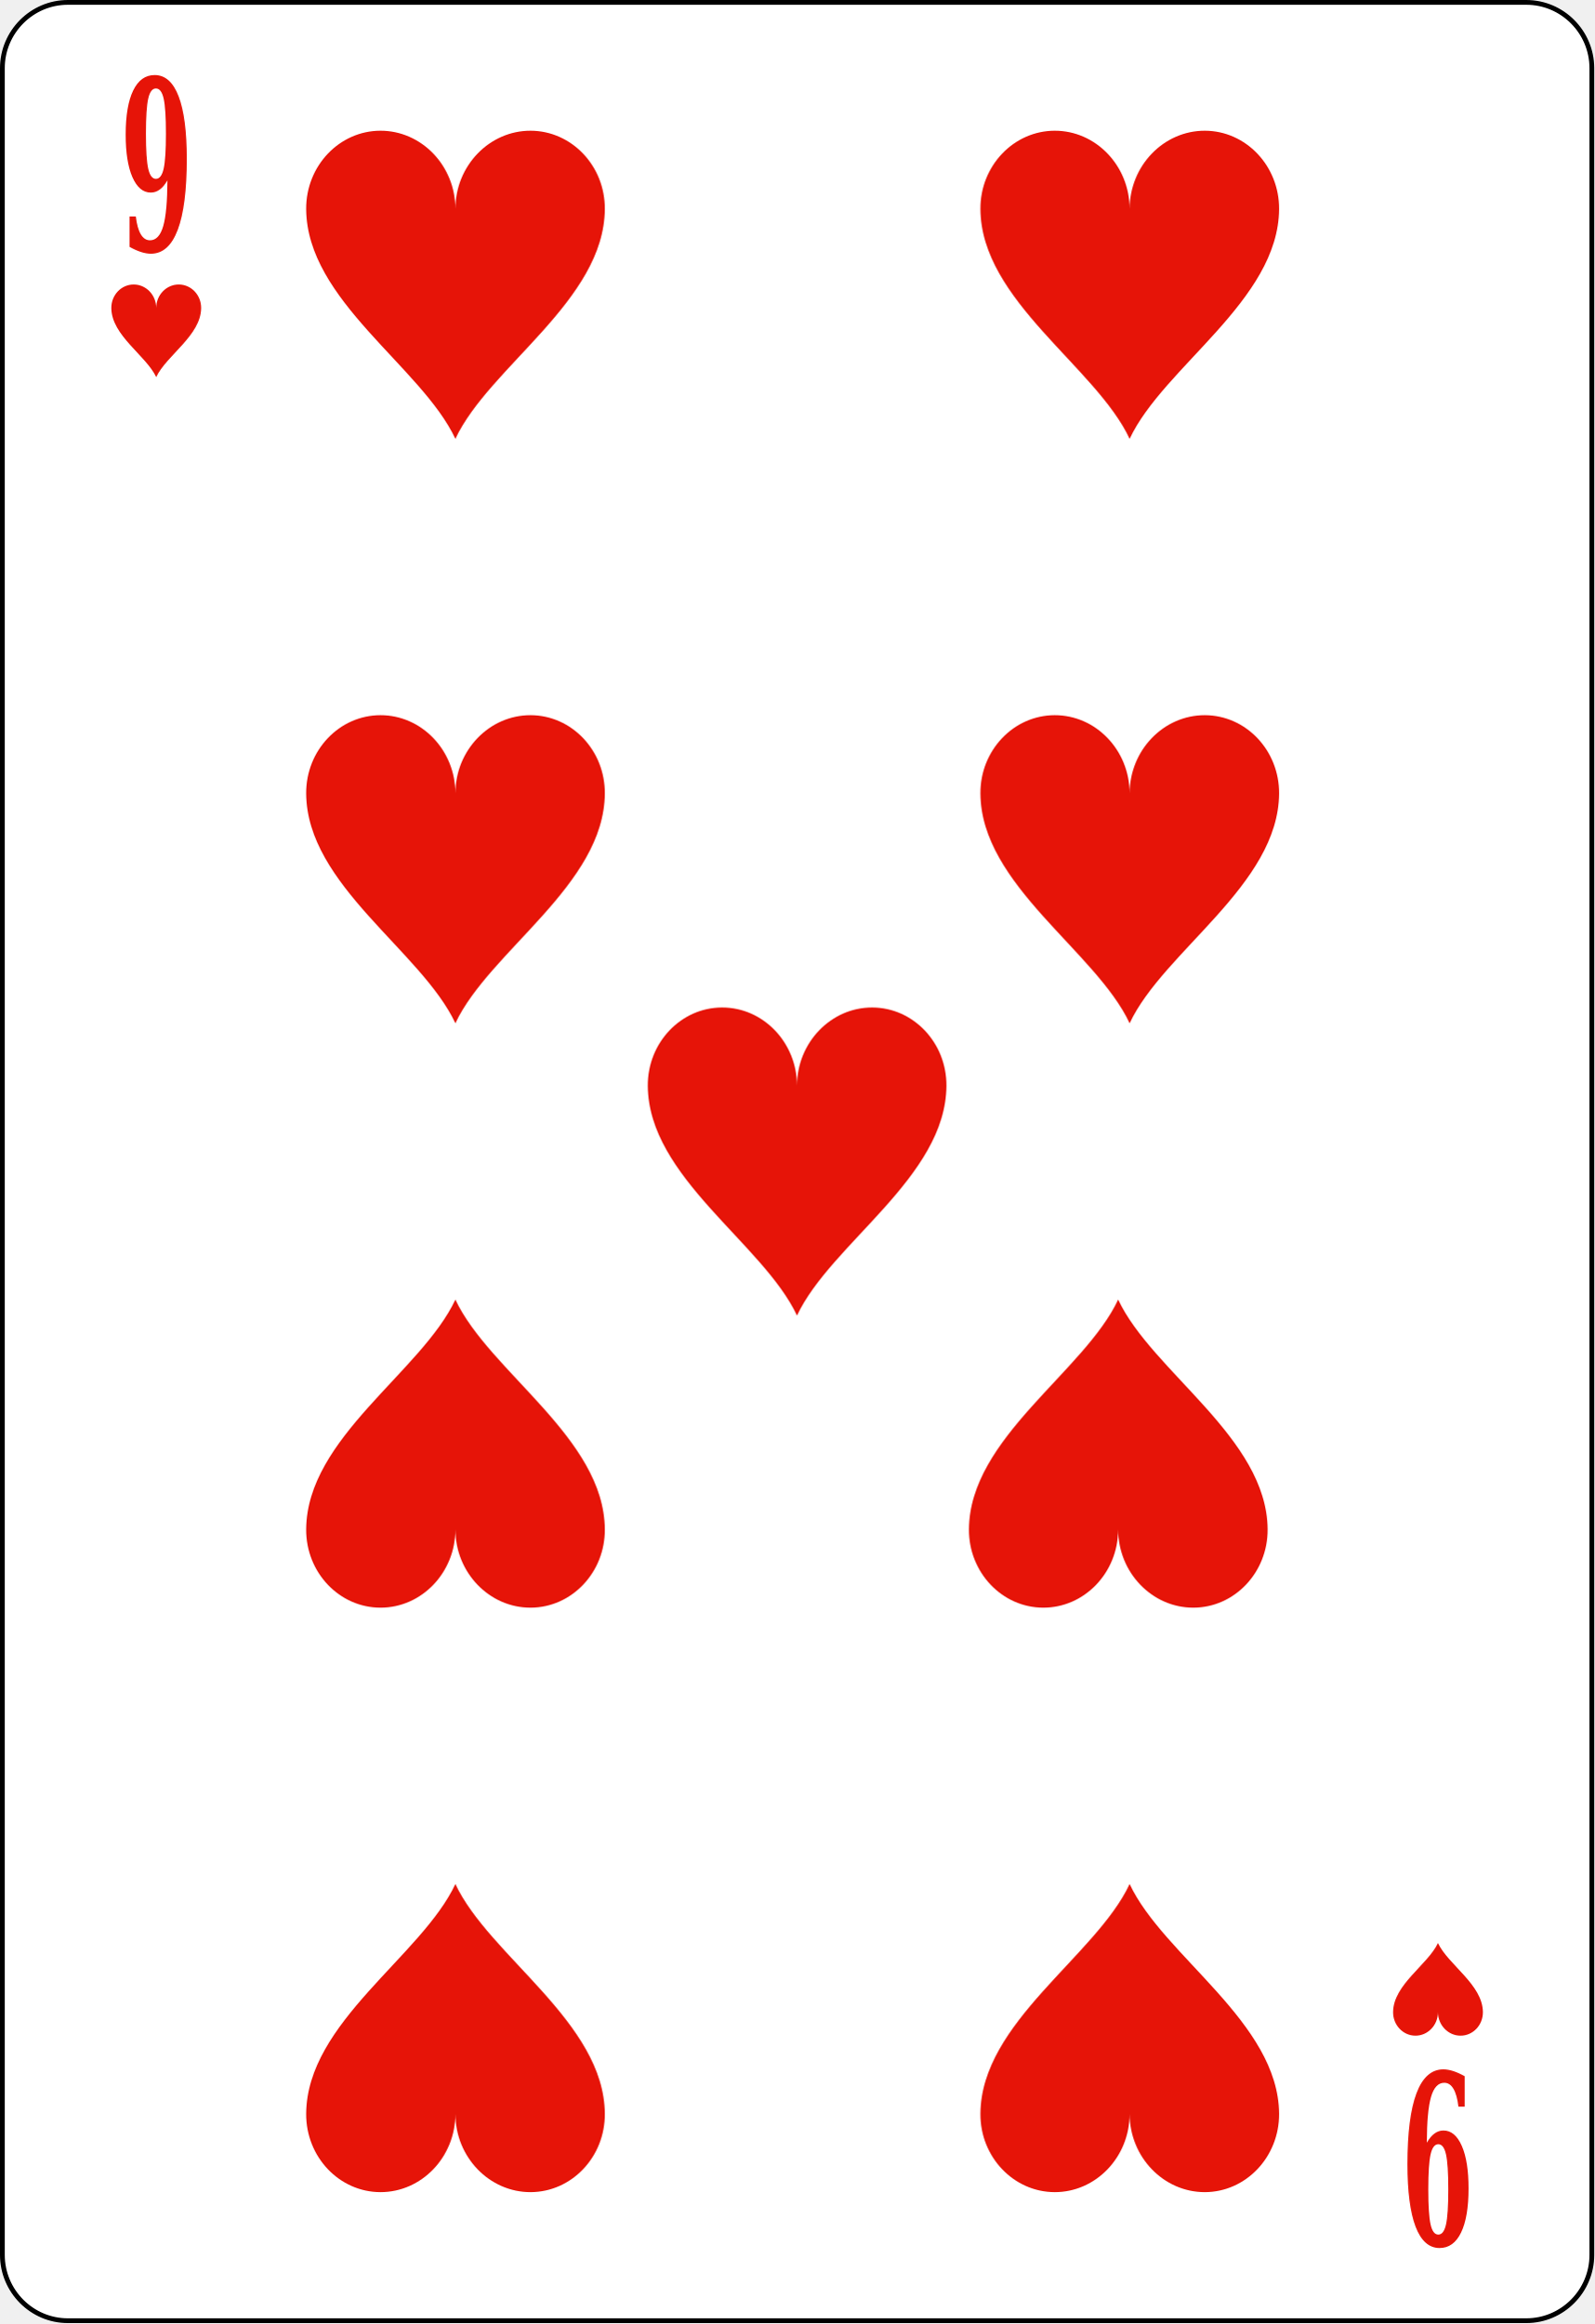
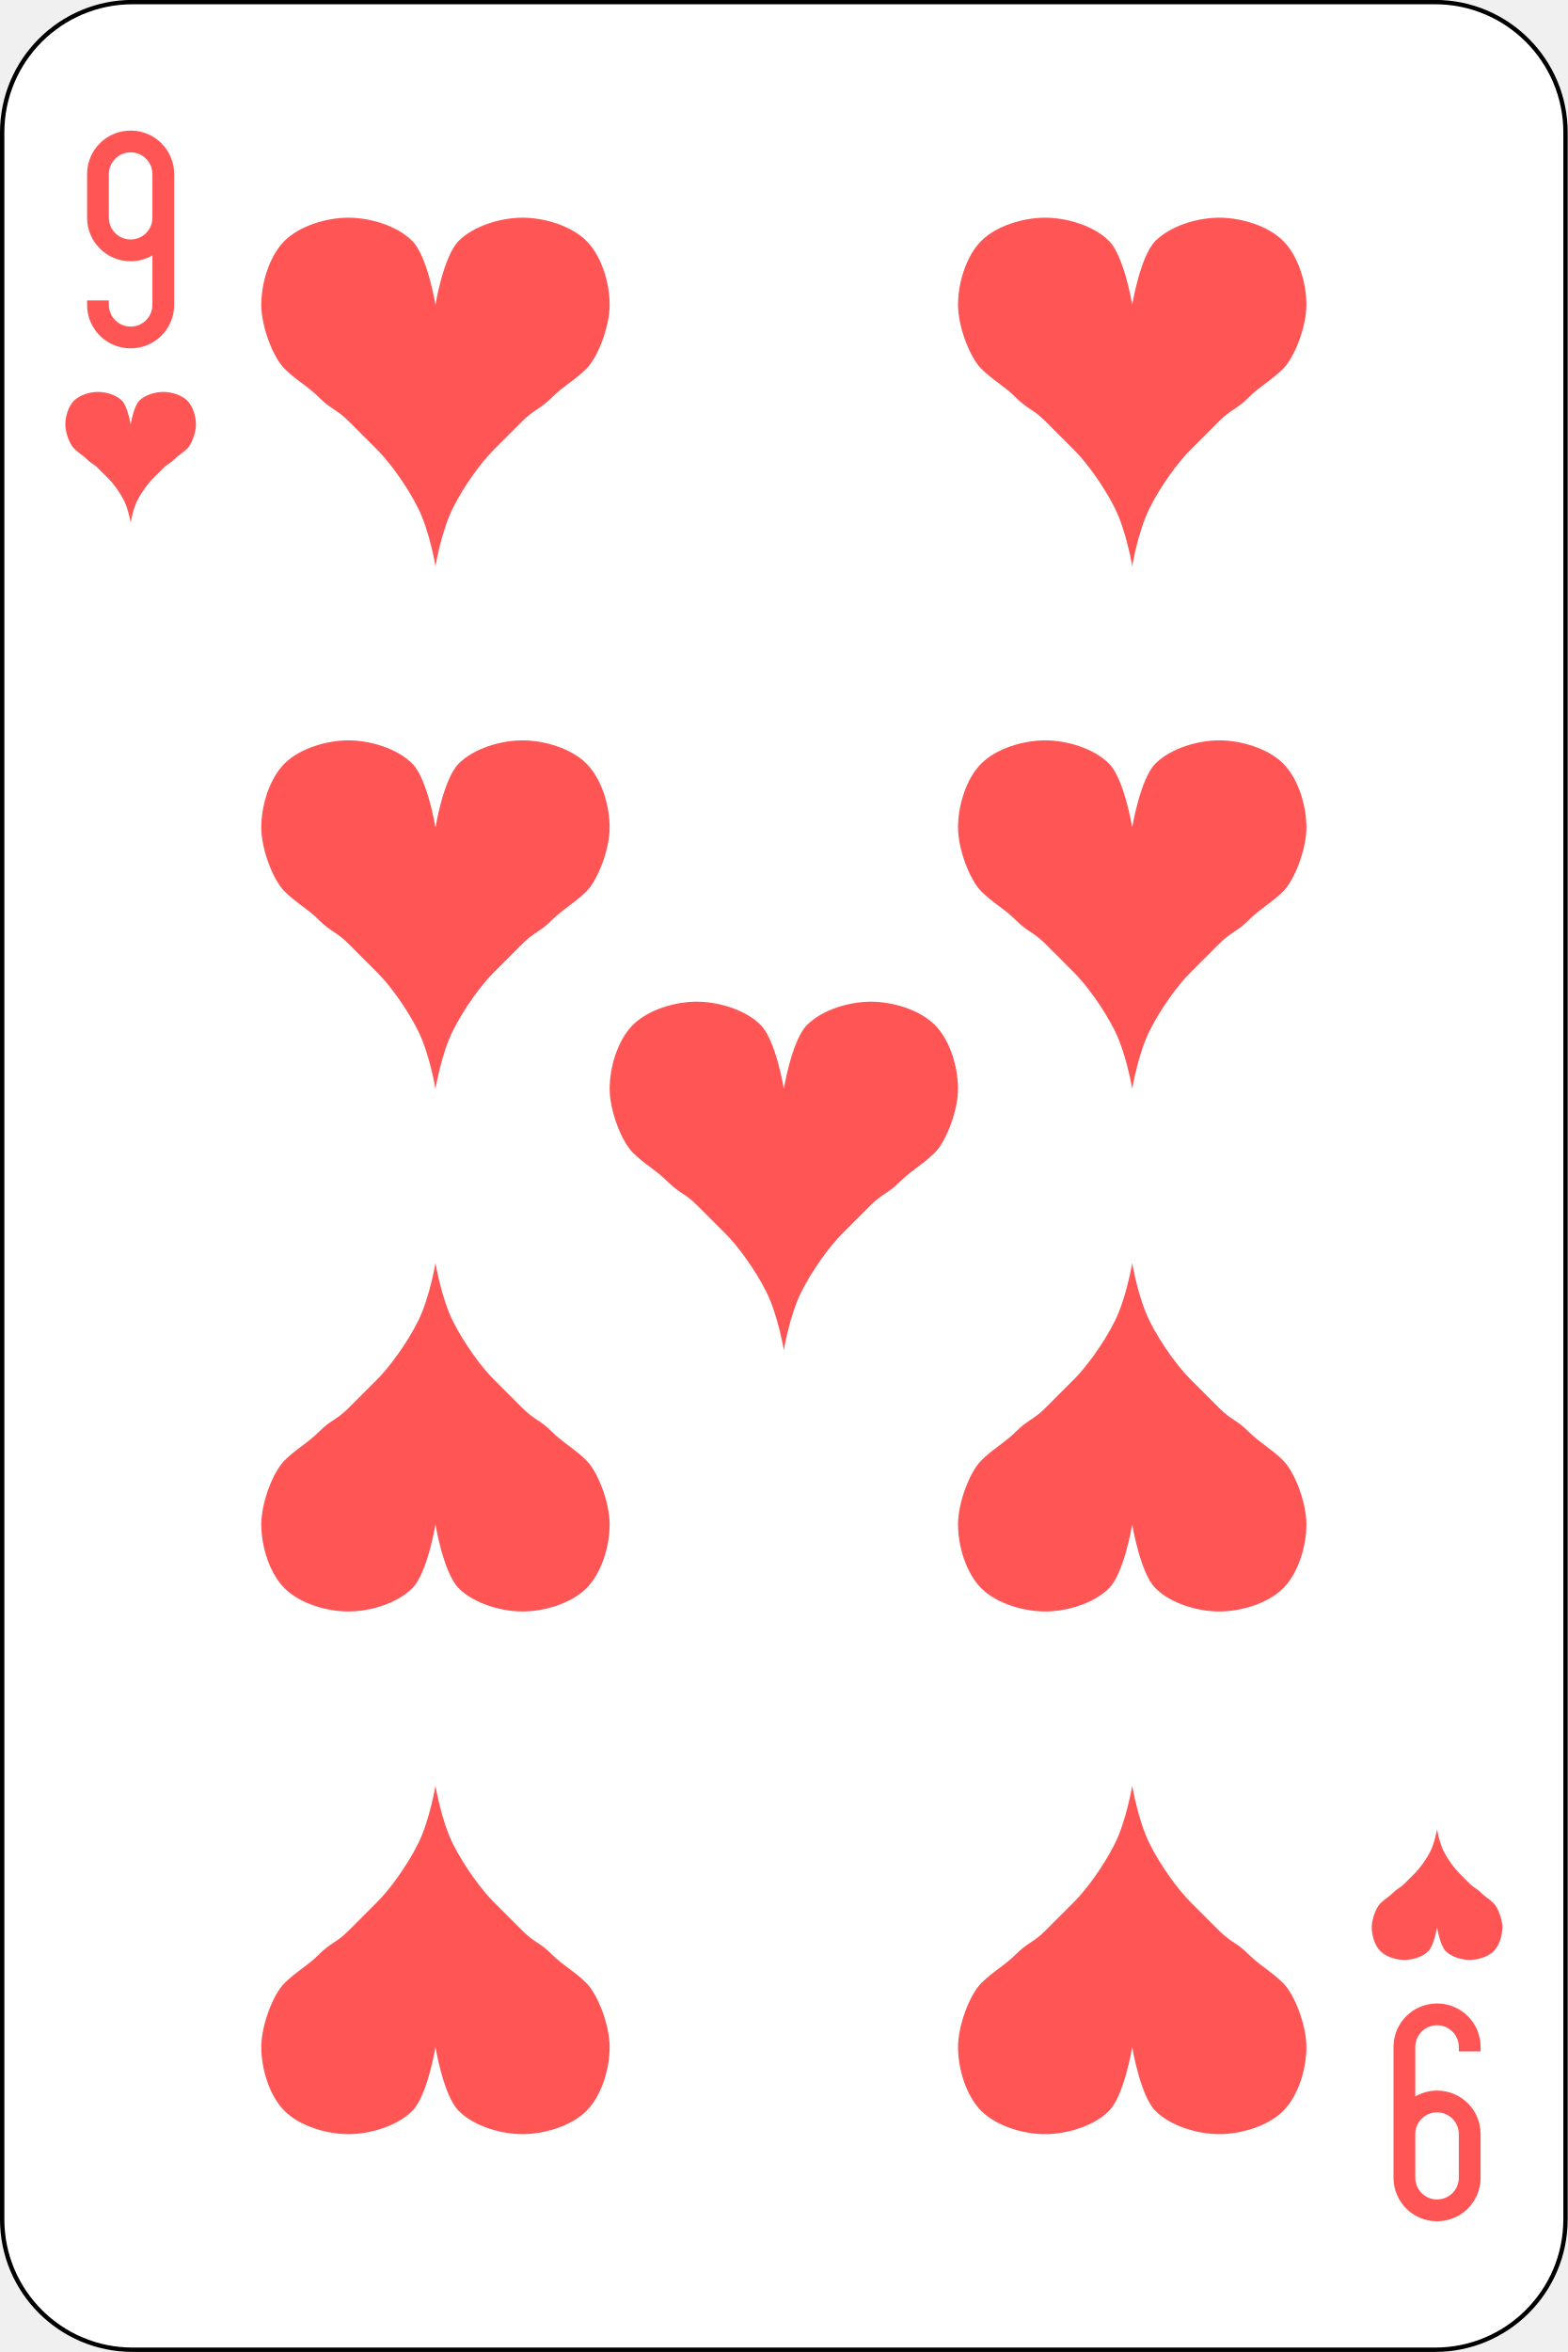
- <svg xmlns="http://www.w3.org/2000/svg" xmlns:xlink="http://www.w3.org/1999/xlink" width="208" height="303" viewBox="0 0 167.086 242.667" xml:space="preserve" id="svg2" version="1.0">
-   <defs id="defs88" />
-   <path id="path5" d="M 166.836,235.893 C 166.836,239.685 163.75,242.784 159.966,242.784 L 7.111,242.784 C 3.336,242.784 0.25,239.685 0.25,235.893 L 0.25,6.775 C 0.25,2.988 3.336,-0.116 7.111,-0.116 L 159.966,-0.116 C 163.75,-0.116 166.836,2.988 166.836,6.775 L 166.836,235.893 L 166.836,235.893 z " style="fill:#ffffff;fill-rule:nonzero;stroke:#000000;stroke-width:0.5;stroke-miterlimit:4" />
-   <g style="fill-rule:nonzero;stroke:#000000;stroke-miterlimit:4;fill:#e61408;fill-opacity:1" id="g5282" transform="translate(1.5741,3.8086e-2)">
-     <path style="stroke:none;fill:#e61408;fill-opacity:1" d="M 15.97,18.49 C 15.728,18.917 15.462,19.237 15.172,19.451 C 14.882,19.664 14.568,19.771 14.23,19.771 C 13.417,19.771 12.774,19.232 12.302,18.156 C 11.831,17.08 11.595,15.594 11.595,13.699 C 11.595,11.699 11.858,10.159 12.382,9.079 C 12.907,7.999 13.658,7.458 14.635,7.458 C 15.741,7.458 16.579,8.204 17.147,9.694 C 17.717,11.185 18.001,13.368 18.001,16.244 C 18.001,19.523 17.686,21.998 17.055,23.669 C 16.425,25.341 15.488,26.177 14.244,26.177 C 13.92,26.177 13.573,26.117 13.202,25.997 C 12.83,25.877 12.43,25.698 12.001,25.458 L 12.001,22.271 L 12.658,22.271 C 12.754,23.092 12.927,23.714 13.177,24.137 C 13.427,24.56 13.75,24.771 14.145,24.771 C 14.782,24.771 15.243,24.277 15.529,23.291 C 15.815,22.305 15.961,20.705 15.97,18.49 L 15.97,18.49 z M 14.767,8.864 C 14.389,8.864 14.121,9.218 13.96,9.924 C 13.8,10.63 13.72,11.855 13.72,13.599 C 13.72,15.342 13.8,16.567 13.96,17.273 C 14.121,17.98 14.389,18.333 14.767,18.333 C 15.145,18.333 15.414,17.98 15.574,17.273 C 15.734,16.567 15.814,15.342 15.814,13.599 C 15.814,11.855 15.734,10.63 15.574,9.924 C 15.414,9.218 15.145,8.864 14.767,8.864 z " id="path5284" />
+ <svg xmlns="http://www.w3.org/2000/svg" version="1.1" width="360" height="540" viewBox="0 0 360 540" id="svg2">
+   <defs id="defs38" />
+   <g transform="translate(-3150,1797.62)" id="g4">
+     <rect width="359" height="539" rx="29.944" x="3150.5" y="-1797.14" id="rect6" style="fill:#ffffff;stroke:#000000" />
+     <g id="g8" style="fill:#ff5555">
+       <path d="m 3180,-1700.14 c 0,0 0.682,-4.182 2,-5.5 1.318,-1.318 3.637,-2 5.5,-2 1.863,0 4.182,0.682 5.5,2 1.318,1.318 2,3.637 2,5.5 0,1.863 -1,4.5 -2,5.5 -1,1 -2,1.5 -3,2.5 -1,1 -1.5,1 -2.5,2 -1,1 -1.5,1.5 -2.5,2.5 -1,1 -2.5,3 -3.5,5 -1,2 -1.5,5 -1.5,5 0,0 -0.5,-3 -1.5,-5 -1,-2 -2.5,-4 -3.5,-5 -1,-1 -1.5,-1.5 -2.5,-2.5 -1,-1 -1.5,-1 -2.5,-2 -1,-1 -2,-1.5 -3,-2.5 -1,-1 -2,-3.637 -2,-5.5 0,-1.863 0.682,-4.182 2,-5.5 1.318,-1.318 3.637,-2 5.5,-2 1.863,0 4.182,0.682 5.5,2 1.318,1.318 2,5.5 2,5.5" id="path10" />
+       <path d="m 3480,-1355.14 c 0,0 0.682,4.182 2,5.5 1.318,1.318 3.637,2 5.5,2 1.863,0 4.182,-0.682 5.5,-2 1.318,-1.318 2,-3.637 2,-5.5 0,-1.863 -1,-4.5 -2,-5.5 -1,-1 -2,-1.5 -3,-2.5 -1,-1 -1.5,-1 -2.5,-2 -1,-1 -1.5,-1.5 -2.5,-2.5 -1,-1 -2.5,-3 -3.5,-5 -1,-2 -1.5,-5 -1.5,-5 0,0 -0.5,3 -1.5,5 -1,2 -2.5,4 -3.5,5 -1,1 -1.5,1.5 -2.5,2.5 -1,1 -1.5,1 -2.5,2 -1,1 -2,1.5 -3,2.5 -1,1 -2,3.637 -2,5.5 0,1.863 0.682,4.182 2,5.5 1.318,1.318 3.637,2 5.5,2 1.863,0 4.182,-0.682 5.5,-2 1.318,-1.318 2,-5.5 2,-5.5" id="path12" />
+       <path d="m 3180,-1717.64 c 5.54,0 10,-4.46 10,-10 v -20 -10 c 0,-5.54 -4.46,-10 -10,-10 -5.54,0 -10,4.46 -10,10 v 10 c 0,5.54 4.46,10 10,10 1.823,0 3.532,-0.499 5,-1.344 v 11.344 c 0,2.77 -2.23,5 -5,5 -2.77,0 -5,-2.23 -5,-5 v -1 h -5 v 1 c 0,5.54 4.46,10 10,10 m 0,-25 c -2.77,0 -5,-2.23 -5,-5 v -10 c 0,-2.77 2.23,-5 5,-5 2.77,0 5,2.23 5,5 v 10 c 0,2.77 -2.23,5 -5,5" id="path14" />
+       <path d="m 3480,-1337.64 c -5.54,0 -10,4.46 -10,10 v 20 10 c 0,5.54 4.46,10 10,10 5.54,0 10,-4.46 10,-10 v -10 c 0,-5.54 -4.46,-10 -10,-10 -1.823,0 -3.532,0.499 -5,1.344 v -11.344 c 0,-2.77 2.23,-5 5,-5 2.77,0 5,2.23 5,5 v 1 h 5 v -1 c 0,-5.54 -4.46,-10 -10,-10 m 0,25 c 2.77,0 5,2.23 5,5 v 10 c 0,2.77 -2.23,5 -5,5 -2.77,0 -5,-2.23 -5,-5 v -10 c 0,-2.77 2.23,-5 5,-5" id="path16" />
+       <path d="m 3250,-1727.64 c 0,0 1.82,-11.153 5.333,-14.667 3.514,-3.514 9.698,-5.333 14.667,-5.333 4.969,0 11.153,1.82 14.667,5.333 3.514,3.514 5.333,9.698 5.333,14.667 0,4.969 -2.667,12 -5.333,14.667 -2.667,2.667 -5.333,4 -8,6.667 -2.667,2.667 -4,2.667 -6.667,5.333 -2.667,2.667 -4,4 -6.667,6.667 -2.667,2.667 -6.667,8 -9.333,13.333 -2.667,5.333 -4,13.333 -4,13.333 0,0 -1.333,-8 -4,-13.333 -2.667,-5.333 -6.667,-10.667 -9.333,-13.333 -2.667,-2.667 -4,-4 -6.667,-6.667 -2.667,-2.667 -4,-2.667 -6.667,-5.333 -2.667,-2.667 -5.333,-4 -8,-6.667 -2.667,-2.667 -5.333,-9.698 -5.333,-14.667 0,-4.969 1.82,-11.153 5.333,-14.667 3.514,-3.514 9.698,-5.333 14.667,-5.333 4.969,0 11.153,1.82 14.667,5.333 3.514,3.514 5.333,14.667 5.333,14.667" id="path18" />
+       <path d="m 3410,-1727.64 c 0,0 1.82,-11.153 5.333,-14.667 3.514,-3.514 9.698,-5.333 14.667,-5.333 4.969,0 11.153,1.82 14.667,5.333 3.514,3.514 5.333,9.698 5.333,14.667 0,4.969 -2.667,12 -5.333,14.667 -2.667,2.667 -5.333,4 -8,6.667 -2.667,2.667 -4,2.667 -6.667,5.333 -2.667,2.667 -4,4 -6.667,6.667 -2.667,2.667 -6.667,8 -9.333,13.333 -2.667,5.333 -4,13.333 -4,13.333 0,0 -1.333,-8 -4,-13.333 -2.667,-5.333 -6.667,-10.667 -9.333,-13.333 -2.667,-2.667 -4,-4 -6.667,-6.667 -2.667,-2.667 -4,-2.667 -6.667,-5.333 -2.667,-2.667 -5.333,-4 -8,-6.667 -2.667,-2.667 -5.333,-9.698 -5.333,-14.667 0,-4.969 1.82,-11.153 5.333,-14.667 3.514,-3.514 9.698,-5.333 14.667,-5.333 4.969,0 11.153,1.82 14.667,5.333 3.514,3.514 5.333,14.667 5.333,14.667" id="path20" />
+       <path d="m 3250,-1607.64 c 0,0 1.82,-11.153 5.333,-14.667 3.514,-3.514 9.698,-5.333 14.667,-5.333 4.969,0 11.153,1.82 14.667,5.333 3.514,3.514 5.333,9.698 5.333,14.667 0,4.969 -2.667,12 -5.333,14.667 -2.667,2.667 -5.333,4 -8,6.667 -2.667,2.667 -4,2.667 -6.667,5.333 -2.667,2.667 -4,4 -6.667,6.667 -2.667,2.667 -6.667,8 -9.333,13.333 -2.667,5.333 -4,13.333 -4,13.333 0,0 -1.333,-8 -4,-13.333 -2.667,-5.333 -6.667,-10.667 -9.333,-13.333 -2.667,-2.667 -4,-4 -6.667,-6.667 -2.667,-2.667 -4,-2.667 -6.667,-5.333 -2.667,-2.667 -5.333,-4 -8,-6.667 -2.667,-2.667 -5.333,-9.698 -5.333,-14.667 0,-4.969 1.82,-11.153 5.333,-14.667 3.514,-3.514 9.698,-5.333 14.667,-5.333 4.969,0 11.153,1.82 14.667,5.333 3.514,3.514 5.333,14.667 5.333,14.667" id="path22" />
+       <path d="m 3410,-1607.64 c 0,0 1.82,-11.153 5.333,-14.667 3.514,-3.514 9.698,-5.333 14.667,-5.333 4.969,0 11.153,1.82 14.667,5.333 3.514,3.514 5.333,9.698 5.333,14.667 0,4.969 -2.667,12 -5.333,14.667 -2.667,2.667 -5.333,4 -8,6.667 -2.667,2.667 -4,2.667 -6.667,5.333 -2.667,2.667 -4,4 -6.667,6.667 -2.667,2.667 -6.667,8 -9.333,13.333 -2.667,5.333 -4,13.333 -4,13.333 0,0 -1.333,-8 -4,-13.333 -2.667,-5.333 -6.667,-10.667 -9.333,-13.333 -2.667,-2.667 -4,-4 -6.667,-6.667 -2.667,-2.667 -4,-2.667 -6.667,-5.333 -2.667,-2.667 -5.333,-4 -8,-6.667 -2.667,-2.667 -5.333,-9.698 -5.333,-14.667 0,-4.969 1.82,-11.153 5.333,-14.667 3.514,-3.514 9.698,-5.333 14.667,-5.333 4.969,0 11.153,1.82 14.667,5.333 3.514,3.514 5.333,14.667 5.333,14.667" id="path24" />
+       <path d="m 3250,-1327.64 c 0,0 1.82,11.153 5.333,14.667 3.514,3.514 9.698,5.333 14.667,5.333 4.969,0 11.153,-1.82 14.667,-5.333 3.514,-3.514 5.333,-9.698 5.333,-14.667 0,-4.969 -2.667,-12 -5.333,-14.667 -2.667,-2.667 -5.333,-4 -8,-6.667 -2.667,-2.667 -4,-2.667 -6.667,-5.333 -2.667,-2.667 -4,-4 -6.667,-6.667 -2.667,-2.667 -6.667,-8 -9.333,-13.333 -2.667,-5.333 -4,-13.333 -4,-13.333 0,0 -1.333,8 -4,13.333 -2.667,5.333 -6.667,10.667 -9.333,13.333 -2.667,2.667 -4,4 -6.667,6.667 -2.667,2.667 -4,2.667 -6.667,5.333 -2.667,2.667 -5.333,4 -8,6.667 -2.667,2.667 -5.333,9.698 -5.333,14.667 0,4.969 1.82,11.153 5.333,14.667 3.514,3.514 9.698,5.333 14.667,5.333 4.969,0 11.153,-1.82 14.667,-5.333 3.514,-3.514 5.333,-14.667 5.333,-14.667" id="path26" />
+       <path d="m 3410,-1327.64 c 0,0 1.82,11.153 5.333,14.667 3.514,3.514 9.698,5.333 14.667,5.333 4.969,0 11.153,-1.82 14.667,-5.333 3.514,-3.514 5.333,-9.698 5.333,-14.667 0,-4.969 -2.667,-12 -5.333,-14.667 -2.667,-2.667 -5.333,-4 -8,-6.667 -2.667,-2.667 -4,-2.667 -6.667,-5.333 -2.667,-2.667 -4,-4 -6.667,-6.667 -2.667,-2.667 -6.667,-8 -9.333,-13.333 -2.667,-5.333 -4,-13.333 -4,-13.333 0,0 -1.333,8 -4,13.333 -2.667,5.333 -6.667,10.667 -9.333,13.333 -2.667,2.667 -4,4 -6.667,6.667 -2.667,2.667 -4,2.667 -6.667,5.333 -2.667,2.667 -5.333,4 -8,6.667 -2.667,2.667 -5.333,9.698 -5.333,14.667 0,4.969 1.82,11.153 5.333,14.667 3.514,3.514 9.698,5.333 14.667,5.333 4.969,0 11.153,-1.82 14.667,-5.333 3.514,-3.514 5.333,-14.667 5.333,-14.667" id="path28" />
+       <path d="m 3250,-1447.64 c 0,0 1.82,11.153 5.333,14.667 3.514,3.514 9.698,5.333 14.667,5.333 4.969,0 11.153,-1.82 14.667,-5.333 3.514,-3.514 5.333,-9.698 5.333,-14.667 0,-4.969 -2.667,-12 -5.333,-14.667 -2.667,-2.667 -5.333,-4 -8,-6.667 -2.667,-2.667 -4,-2.667 -6.667,-5.333 -2.667,-2.667 -4,-4 -6.667,-6.667 -2.667,-2.667 -6.667,-8 -9.333,-13.333 -2.667,-5.333 -4,-13.333 -4,-13.333 0,0 -1.333,8 -4,13.333 -2.667,5.333 -6.667,10.667 -9.333,13.333 -2.667,2.667 -4,4 -6.667,6.667 -2.667,2.667 -4,2.667 -6.667,5.333 -2.667,2.667 -5.333,4 -8,6.667 -2.667,2.667 -5.333,9.698 -5.333,14.667 0,4.969 1.82,11.153 5.333,14.667 3.514,3.514 9.698,5.333 14.667,5.333 4.969,0 11.153,-1.82 14.667,-5.333 3.514,-3.514 5.333,-14.667 5.333,-14.667" id="path30" />
+       <path d="m 3410,-1447.64 c 0,0 1.82,11.153 5.333,14.667 3.514,3.514 9.698,5.333 14.667,5.333 4.969,0 11.153,-1.82 14.667,-5.333 3.514,-3.514 5.333,-9.698 5.333,-14.667 0,-4.969 -2.667,-12 -5.333,-14.667 -2.667,-2.667 -5.333,-4 -8,-6.667 -2.667,-2.667 -4,-2.667 -6.667,-5.333 -2.667,-2.667 -4,-4 -6.667,-6.667 -2.667,-2.667 -6.667,-8 -9.333,-13.333 -2.667,-5.333 -4,-13.333 -4,-13.333 0,0 -1.333,8 -4,13.333 -2.667,5.333 -6.667,10.667 -9.333,13.333 -2.667,2.667 -4,4 -6.667,6.667 -2.667,2.667 -4,2.667 -6.667,5.333 -2.667,2.667 -5.333,4 -8,6.667 -2.667,2.667 -5.333,9.698 -5.333,14.667 0,4.969 1.82,11.153 5.333,14.667 3.514,3.514 9.698,5.333 14.667,5.333 4.969,0 11.153,-1.82 14.667,-5.333 3.514,-3.514 5.333,-14.667 5.333,-14.667" id="path32" />
+       <path d="m 3330,-1547.64 c 0,0 1.82,-11.153 5.333,-14.667 3.514,-3.514 9.698,-5.333 14.667,-5.333 4.969,0 11.153,1.82 14.667,5.333 3.514,3.514 5.333,9.698 5.333,14.667 0,4.969 -2.667,12 -5.333,14.667 -2.667,2.667 -5.333,4 -8,6.667 -2.667,2.667 -4,2.667 -6.667,5.333 -2.667,2.667 -4,4 -6.667,6.667 -2.667,2.667 -6.667,8 -9.333,13.333 -2.667,5.333 -4,13.333 -4,13.333 0,0 -1.333,-8 -4,-13.333 -2.667,-5.333 -6.667,-10.667 -9.333,-13.333 -2.667,-2.667 -4,-4 -6.667,-6.667 -2.667,-2.667 -4,-2.667 -6.667,-5.333 -2.667,-2.667 -5.333,-4 -8,-6.667 -2.667,-2.667 -5.333,-9.698 -5.333,-14.667 0,-4.969 1.82,-11.153 5.333,-14.667 3.514,-3.514 9.698,-5.333 14.667,-5.333 4.969,0 11.153,1.82 14.667,5.333 3.514,3.514 5.333,14.667 5.333,14.667" id="path34" />
+     </g>
  </g>
-   <g style="fill-rule:nonzero;stroke:#000000;stroke-miterlimit:4;fill:#e61408;fill-opacity:1" id="g5286" transform="translate(-0.8260449,0.3828162)">
-     <path style="stroke:none;fill:#e61408;fill-opacity:1" d="M 150.368,223.757 C 150.61,223.33 150.876,223.009 151.167,222.796 C 151.456,222.583 151.771,222.476 152.108,222.476 C 152.923,222.476 153.565,223.015 154.036,224.091 C 154.509,225.167 154.743,226.654 154.743,228.548 C 154.743,230.548 154.481,232.087 153.956,233.168 C 153.433,234.249 152.681,234.789 151.704,234.789 C 150.599,234.789 149.761,234.043 149.19,232.553 C 148.622,231.062 148.337,228.879 148.337,226.003 C 148.337,222.724 148.653,220.25 149.282,218.578 C 149.913,216.906 150.851,216.07 152.095,216.07 C 152.419,216.07 152.765,216.13 153.138,216.25 C 153.509,216.371 153.909,216.549 154.337,216.789 L 154.337,219.976 L 153.681,219.976 C 153.585,219.156 153.411,218.533 153.161,218.111 C 152.911,217.687 152.589,217.476 152.194,217.476 C 151.558,217.476 151.097,217.97 150.81,218.957 C 150.524,219.943 150.376,221.542 150.368,223.757 L 150.368,223.757 z M 151.571,233.382 C 151.95,233.382 152.218,233.029 152.378,232.324 C 152.538,231.617 152.618,230.392 152.618,228.648 C 152.618,226.905 152.538,225.679 152.378,224.974 C 152.218,224.267 151.95,223.914 151.571,223.914 C 151.194,223.914 150.925,224.267 150.765,224.974 C 150.604,225.679 150.524,226.905 150.524,228.648 C 150.524,230.392 150.604,231.617 150.765,232.324 C 150.925,233.029 151.194,233.382 151.571,233.382 z " id="path5288" />
-   </g>
-   <path style="fill:#e61408;fill-rule:nonzero;stroke:none;stroke-miterlimit:4" d="M 75.673,105.192 C 71.366,105.202 67.863,108.884 67.891,113.401 C 67.952,122.981 79.984,129.909 83.531,137.475 C 87.078,129.909 99.135,122.981 99.195,113.401 C 99.224,108.884 95.721,105.202 91.413,105.192 C 87.105,105.184 83.543,108.85 83.531,113.376 C 83.518,108.85 79.981,105.184 75.673,105.192 z " id="path2170" />
-   <path id="path2225" d="M 14.006,29.437 C 12.711,29.44 11.658,30.547 11.666,31.906 C 11.684,34.786 15.302,36.869 16.369,39.144 C 17.435,36.869 21.061,34.786 21.079,31.906 C 21.087,30.547 20.034,29.44 18.739,29.437 C 17.444,29.435 16.372,30.537 16.369,31.898 C 16.365,30.537 15.301,29.435 14.006,29.437 z " style="fill:#e61408;fill-rule:nonzero;stroke:none;stroke-miterlimit:4" />
-   <use x="0" y="0" xlink:href="#path2225" id="use2231" transform="matrix(1,0,0,-1,134.3416,242.3621)" width="167.086" height="242.667" />
-   <use x="0" y="0" xlink:href="#path2170" id="use2200" transform="translate(-35.80557,-91.86269)" width="167.086" height="242.667" />
-   <use x="0" y="0" xlink:href="#use2200" id="use2202" transform="translate(70.6704,-9.0478058e-7)" width="167.086" height="242.667" />
-   <use x="0" y="0" xlink:href="#use2202" id="use2204" transform="translate(-70.67041,61.23439)" width="167.086" height="242.667" />
-   <use x="0" y="0" xlink:href="#use2204" id="use2206" transform="translate(70.6704,-3.0047806e-6)" width="167.086" height="242.667" />
-   <path id="use2214" d="M 110.538,229.316 C 106.231,229.306 102.728,225.624 102.756,221.107 C 102.817,211.527 114.849,204.599 118.395,197.033 C 121.942,204.599 133.999,211.527 134.06,221.107 C 134.088,225.624 130.585,229.306 126.278,229.316 C 121.97,229.324 118.408,225.658 118.395,221.132 C 118.383,225.658 114.846,229.324 110.538,229.316 z " style="fill:#e61408;fill-rule:nonzero;stroke:none;stroke-miterlimit:4" />
-   <use x="0" y="0" xlink:href="#path2170" id="use2222" transform="matrix(1,0,0,-1,-35.80557,334.508)" width="167.086" height="242.667" />
-   <use x="0" y="0" xlink:href="#path2170" id="use2224" transform="matrix(1,0,0,-1,33.66273,273.2736)" width="167.086" height="242.667" />
-   <use x="0" y="0" xlink:href="#path2170" id="use2226" transform="matrix(1,0,0,-1,-35.80557,273.2736)" width="167.086" height="242.667" />
</svg>
